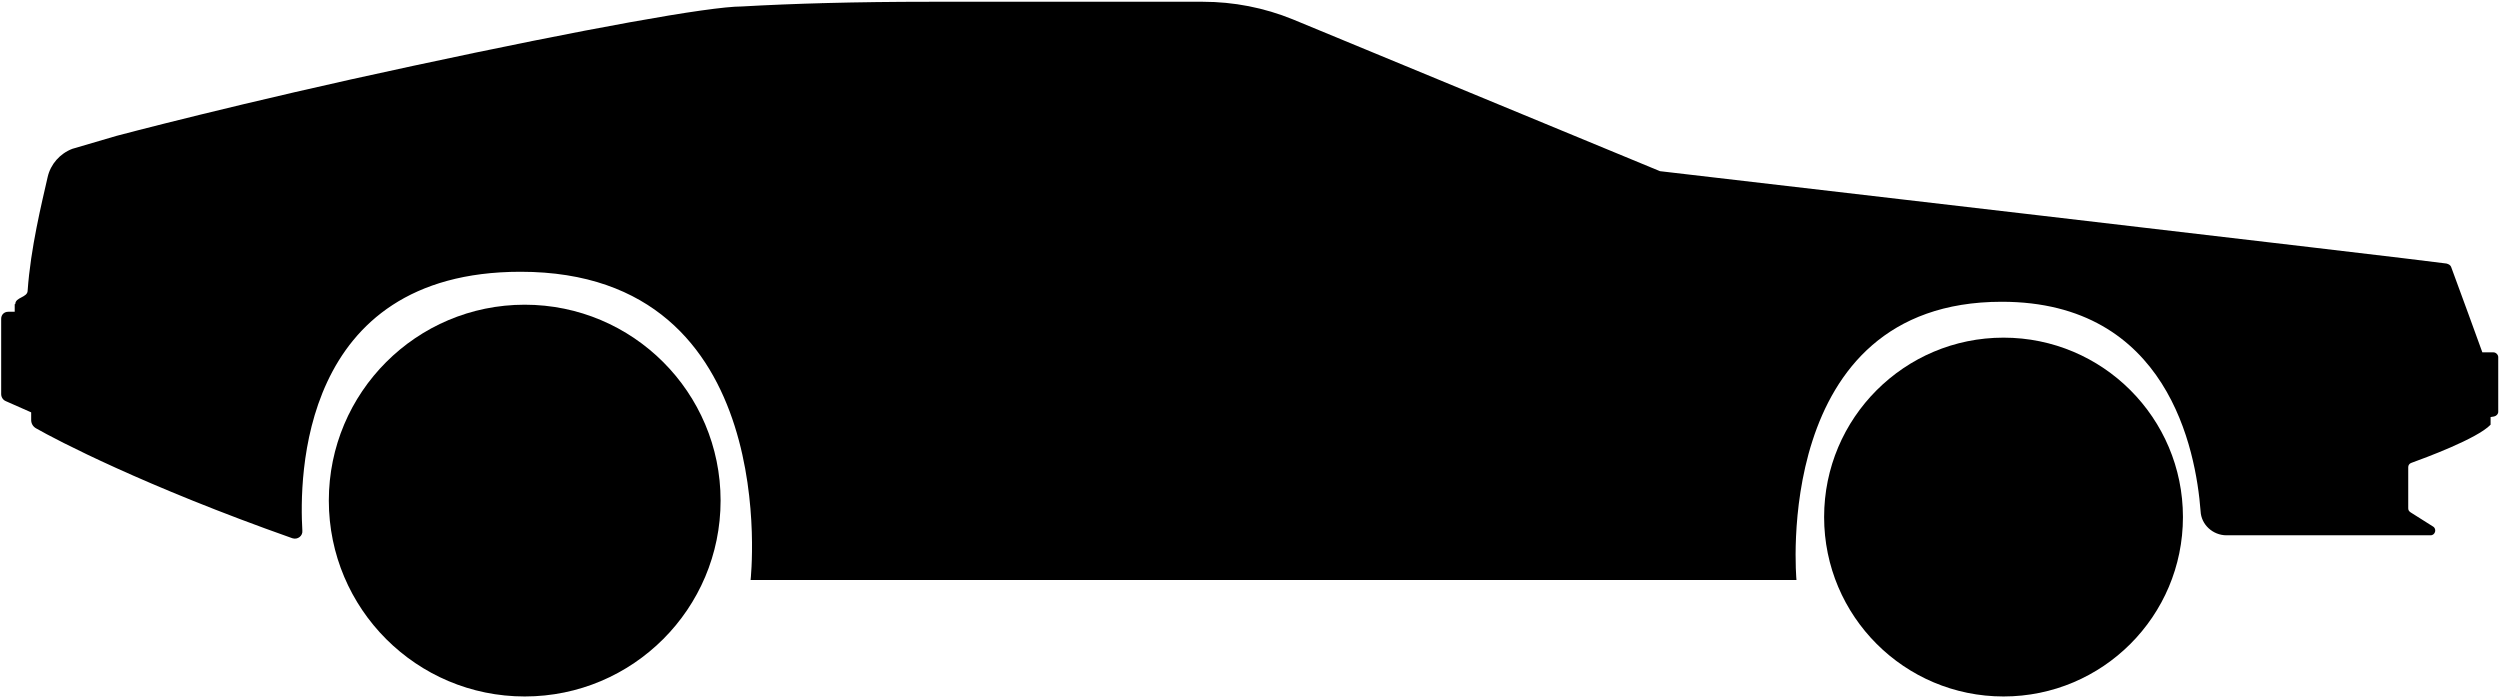
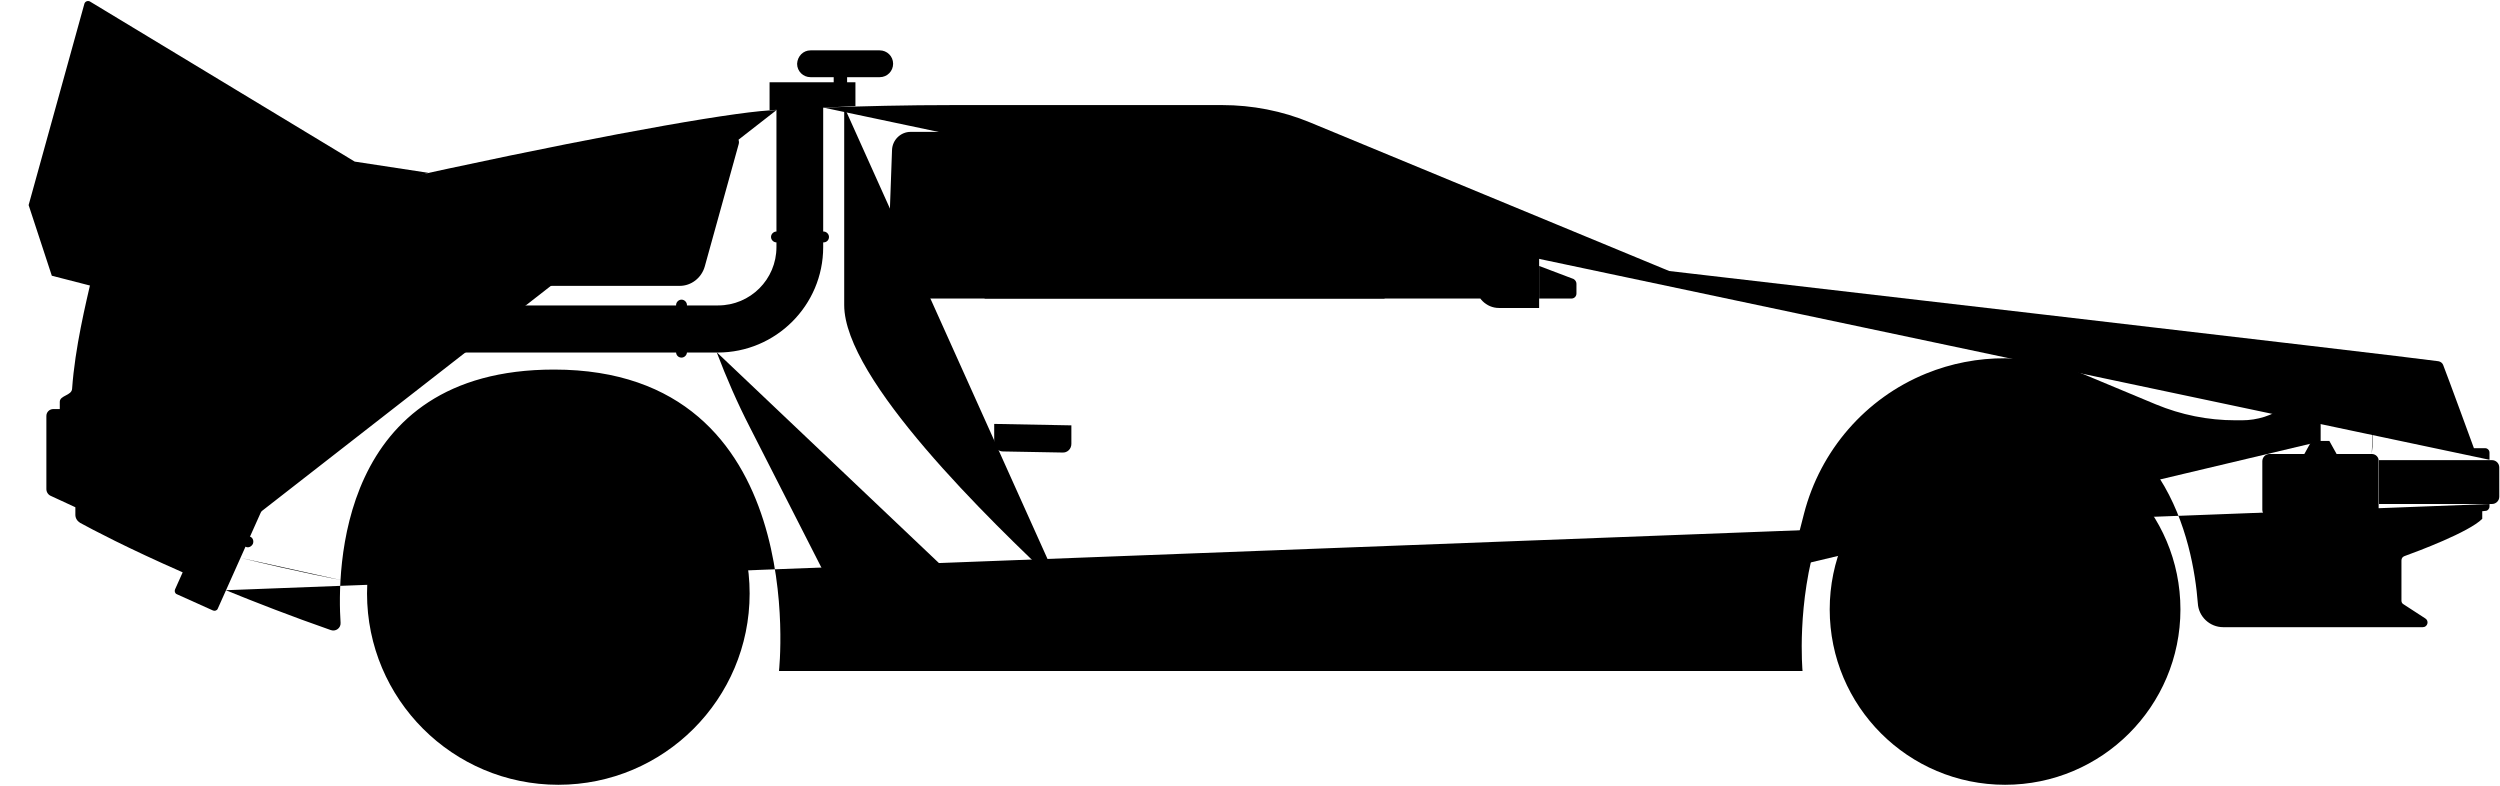
- <svg xmlns="http://www.w3.org/2000/svg" width="425" height="119" viewBox="0 0 425 119" class="about__delorean" aria-label="DeLorean side view">
+ <svg xmlns="http://www.w3.org/2000/svg" width="690" height="216.8" viewBox="0 0 690 216.8" class="about__trinket about__delorean" aria-label="DeLorean from Back to the Future, side view">
  <g class="about__trinket-stroke">
-     <path d="M2.6 51.7c0-1.2 2.1-1.1 2.1-2.3.5-7.2 2.4-14.9 3.4-19.3.5-2.2 2.1-4 4.2-4.8l7.5-2.2s21.4-5.7 50.4-11.9c29.3-6.3 50.4-10.1 55.9-10.1 8.8-.5 19.4-.8 31.9-.8h46.5c5.2 0 10.4 1 15.3 3l62.4 25.8S410.3 44 415.9 44.8c.4.1.7.3.8.6.8 2.1 5.3 14.5 5.3 14.5h1.9c.4 0 .8.4.8.8V70c0 .4-.3.7-.7.8l-.6.1v1.3c-2.3 2.4-11.3 5.7-13.5 6.5-.3.1-.5.4-.5.7v7c0 .3.1.5.4.7l3.8 2.4c.7.4.4 1.5-.4 1.5h-34.7c-2.3 0-4.3-1.8-4.4-4.1-.8-10.5-5.6-35.6-33.8-35.6-39.3 0-34.9 47.3-34.9 47.3H127.6s5.8-52.4-39.1-52.4c-37.7 0-37.6 35.3-37.1 44 .1.9-.8 1.6-1.7 1.3C24.5 82.6 9.6 74.8 6.1 72.8c-.5-.3-.8-.8-.8-1.4v-1.3L1 68.2C.5 68 .2 67.5.2 67V54.2c0-.7.5-1.2 1.2-1.2h1.1v-1.3z" />
-     <circle cx="340.6" cy="87.9" r="30.5" />
-     <circle cx="89.2" cy="85.1" r="33.3" />
-     <path d="M114.6 28.3c-.5 2-2.3 3.3-4.3 3.3h-78c-1.4 0-2.5-1.3-2.2-2.7l.7-3.3c.2-1 .9-1.8 1.9-2.1 4.4-1.4 18.2-5.5 45.6-10.8 26.4-5.1 37.5-6.6 41.2-7 .7-.1 1.3.6 1.1 1.3l-6 21.3zM122.3 31.4l7.4.1c.7 0 1.3-.5 1.4-1.2l2.2-23.9c.1-.8-.6-1.5-1.4-1.5H127c-.6 0-1.1.4-1.3 1-.7 2.3-2.5 9-4.8 24 0 .7.6 1.5 1.4 1.5zM19.8 23.1s-4.6 16.2-2.6 51.4M51.4 82.7S22.3 77.2 5.2 70M17 70.1S5.9 68.4.2 66.8M139.8.5s-2.6 14.5-2.6 30.8c0 12.9 26.9 41 39.1 52.5M127.3 83.8H306M262.4 83.8l19.8-54.7" />
-     <circle cx="89.2" cy="85.1" r="21.5" />
-     <circle cx="340.6" cy="87.9" r="20.6" />
-     <path d="M423.5 72.2l-50.1 9.6M405 43.4l-.6 16.2-1.5 16.5M423.5 70.8l-20.3 2.4" />
-     <circle cx="89.2" cy="85.1" r="8" />
-     <circle cx="340.6" cy="87.9" r="8.2" />
-     <path d="M340.6 79.6V67.3M338.9 79.8l-2.6-12.1M337.2 80.3l-5-11.2M335.7 81.2l-7.2-10M334.5 82.3l-9.2-8.2M333.5 83.7l-10.7-6.1M332.8 85.3L321 81.5M332.4 87l-12.3-1.3M332.4 88.7L320.1 90M332.8 90.4L321 94.2M333.5 92l-10.7 6.1M334.5 93.4l-9.2 8.2M335.7 94.5l-7.2 10M337.2 95.4l-5 11.2M338.9 95.9l-2.6 12.1M340.6 96.1v12.3M342.3 95.9l2.6 12.1M343.9 95.4l5.1 11.2M345.4 94.5l7.3 10M346.7 93.4l9.2 8.2M347.7 92l10.7 6.1M348.4 90.4l11.7 3.8M348.8 88.7L361 90M348.8 87l12.2-1.3M348.4 85.3l11.7-3.8M347.7 83.7l10.7-6.1M346.7 82.3l9.2-8.2M345.4 81.2l7.3-10M343.9 80.3l5.1-11.2M342.3 79.8l2.6-12.1" />
-     <path d="M89.2 77.1V63.6M87.6 77.3L84.7 64M86 77.8l-5.5-12.4M84.5 78.6l-7.9-10.9M83.3 79.7l-10.1-9M82.3 81.1l-11.7-6.8M81.6 82.6l-12.8-4.2M81.3 84.2l-13.5-1.4M81.3 85.9l-13.5 1.4M81.6 87.5l-12.8 4.2M82.3 89l-11.7 6.8M83.3 90.4l-10.1 9.1M84.5 91.5l-7.9 11M86 92.3l-5.5 12.4M87.6 92.9l-2.9 13.2M89.2 93v13.6M90.9 92.9l2.8 13.2M92.5 92.3l5.5 12.4M93.9 91.5l8 11M95.1 90.4l10.1 9.1M96.1 89l11.7 6.8M96.8 87.5l12.9 4.2M97.1 85.9l13.5 1.4M97.1 84.2l13.5-1.4M96.8 82.6l12.9-4.2M96.1 81.1l11.7-6.8M95.1 79.7l10.1-9M93.9 78.6l8-10.9M92.5 77.8L98 65.4M90.9 77.3L93.7 64" />
-     <path d="M41.3 53.6L64 54" />
-     <path d="M2.6 53l18.1.3M113.9 54.8l205 3.4M399.9 59.5l22.1.4" />
-     <path d="M362.1 58.9l16.3.3" />
-     <path d="M231.2 33.6l-25-12.4c-3-1.5-6.4-2.3-9.8-2.3h-17.3c-2.8 0-5.5 1.4-7.2 3.7l-6.9 9.5" />
-     <path d="M248.9 34.1L151 31.7c-2.6-.1-4.7-2.3-4.6-4.9l.8-18.8c.1-1.7 1.5-3.1 3.2-3.1h51.9c6 0 12 1.4 17.4 4l1.9.9L254 25.5M259.7 28.2l6 2.9c.3.1.5.5.5.8v1.7c0 .5-.4.9-.9.9l-5.6-.1" />
-     <path d="M252.7 36.1h7V25.5h-7c-2.2 0-4 1.8-4 4V32c-.1 2.3 1.7 4.1 4 4.1z" />
-     <path d="M165.1 55.6l13.4.2V59c0 .9-.7 1.5-1.6 1.5l-10.3-.2c-.8 0-1.5-.7-1.5-1.5v-3.2z" />
+     <path d="M687.1 139.1v.7c0 .6-.5 1.2-1.1 1.2l-.9.1v2.1c-3.7 3.7-17.9 9-21.5 10.3-.5.2-.8.6-.8 1.2v11.1c0 .4.2.8.6 1l6 3.9c1.1.7.6 2.4-.7 2.4h-55.1c-3.7 0-6.8-2.9-7-6.6-1.3-16.7-9-56.5-53.7-56.5-62.3 0-55.4 75.2-55.4 75.2H215s9.2-83.2-62.1-83.2C93 102 93.1 158 94 171.9c.1 1.4-1.3 2.5-2.7 2-10.9-3.8-20.6-7.6-29-11M227.3 29.7c10.7-.4 22.7-.7 36.1-.7h73.9c8.3 0 16.6 1.6 24.3 4.8l99.1 41S664.2 98.4 673 99.7c.6.1 1.1.5 1.3 1 1.3 3.3 8.5 23 8.5 23h3.1c.7 0 1.2.6 1.2 1.2v2M50.5 158c-15.5-6.8-25.1-11.9-28.4-13.7-.8-.5-1.3-1.3-1.3-2.2V140l-6.7-3.1c-.8-.3-1.3-1.1-1.3-1.9v-20.2c0-1.1.9-1.9 1.9-1.9h1.8v-2c0-1.8 3.3-1.7 3.4-3.6.8-11.4 3.8-23.6 5.4-30.6.8-3.5 3.3-6.4 6.6-7.7l12-3.6s33.9-9.1 80-18.9c46.5-10 81.6-16.1 90.4-16.1" />
+     <path d="M80.6 61.1c12-3.2 30.3-7.5 56.1-12.4 41.9-8 59.5-10.4 65.4-11.1 1.2-.1 2.1.9 1.8 2.1l-9.4 33.9c-.9 3.1-3.7 5.3-6.9 5.3H63.7c-2.3 0-4-2.1-3.5-4.3l1.1-5.3c.3-1.6 1.5-2.9 3.1-3.4 2.6-.8 7.2-2.2 14.2-4.1M43.9 65.4s-7.3 25.8-4.1 81.6M53.7 150.7c-11.5-3.1-23.4-6.8-33-10.8M94.1 160.1S82 157.8 66.5 154M233 29.5v54.7c0 20.5 40 59.3 59.5 77.6M214.6 161.8h283.8M429.2 161.8l31.5-86.9" />
+     <circle cx="553.4" cy="168.2" r="48.4" />
+     <circle cx="154.1" cy="163.8" r="52.8" />
+     <circle cx="154.1" cy="163.8" r="34.2" />
+     <circle cx="553.4" cy="168.2" r="32.7" />
+     <path d="M685.1 143.3l-79.6 15.3M653 142.7l-.6 6.9M655.7 97.6l-.9 25.7-.2 2M685.1 141.2l-32.3 3.8" />
+     <circle cx="154.1" cy="163.8" r="12.6" />
+     <circle cx="553.4" cy="168.2" r="13.1" />
+     <path d="M553.4 155.1v-19.6M550.6 155.4l-4-19.2M548 156.2l-7.9-17.8M545.7 157.6l-11.5-15.8M543.6 159.4l-14.5-13.1M542 161.6l-16.9-9.7M540.9 164.1l-18.6-6M540.4 166.8l-19.5-2M540.4 169.6l-19.5 2M540.9 172.2l-18.6 6.1M542 174.7l-16.9 9.8M543.6 176.9L529.1 190M545.7 178.8l-11.5 15.8M548 180.1l-7.9 17.9M550.6 181l-4 19.1M553.4 181.3v19.5M556.1 181l4.1 19.1M558.7 180.1l7.9 17.9M561 178.8l11.6 15.8M563.1 176.9l14.5 13.1M564.7 174.7l16.9 9.8M565.8 172.2l18.6 6.1M566.4 169.6l19.4 2M566.4 166.8l19.4-2M565.8 164.1l18.6-6M564.7 161.6l16.9-9.7M563.1 159.4l14.5-13.1M561 157.6l11.6-15.8M558.7 156.2l7.9-17.8M556.1 155.4l4.1-19.2M154.1 151.1v-21.5M151.5 151.4l-4.5-21.1M148.9 152.2l-8.7-19.7M146.7 153.5L134 136.1M144.7 155.3l-16-14.4M143.1 157.4l-18.6-10.7M142.1 159.8l-20.5-6.6M141.5 162.4l-21.4-2.2M141.5 165.1l-21.4 2.2M142.1 167.7l-20.5 6.6M143.1 170.1l-18.6 10.7M144.7 172.2l-16 14.4M146.7 174L134 191.4M148.9 175.3l-8.7 19.7M151.5 176.1l-4.5 21.1M154.1 176.4v21.5M156.7 176.1l4.5 21.1M159.2 175.3L168 195M161.5 174l12.7 17.4M163.5 172.2l16 14.4M165 170.1l18.7 10.7M166.1 167.7l20.5 6.6M166.7 165.1l21.4 2.2M166.7 162.4l21.4-2.2M166.1 159.8l20.5-6.6M165 157.4l18.7-10.7M163.5 155.3l16-14.4M161.5 153.5l12.7-17.4M159.2 152.2l8.8-19.7M156.7 151.4l4.5-21.1M70.3 113.7l-53.8-.9M114 114.4l-29.3-.5M193.3 115.7l325.6 5.4M637.3 123l-49.8-.8M682.7 123.7l-39.1-.6" />
+     <path d="M382.3 82.4l-42.4-21.1c-4.8-2.4-10.1-3.7-15.5-3.7h-27.5c-4.5 0-8.8 2.2-11.4 5.8l-13.8 19" />
+     <path d="M408.6 82.4H252.5c-4.2 0-7.6-3.5-7.5-7.7l1.2-33.3c.1-2.8 2.4-5 5.1-5h82.5c9.6 0 19.1 2.2 27.7 6.4l3 1.5 51.5 25M424.8 82.4h8.9c.8 0 1.4-.6 1.4-1.4v-2.7c0-.5-.3-1-.8-1.3l-9.5-3.6" />
+     <path d="M413.7 85h11.1V69.2h-11.1c-3.5 0-6.4 2.9-6.4 6.4v3c0 3.5 2.9 6.4 6.4 6.4z" />
+     <path d="M274.5 117l21.2.4v5.1c0 1.4-1.1 2.5-2.5 2.4l-16.4-.3c-1.3 0-2.4-1.1-2.4-2.4V117z" />
+     <path d="M24.8 78.8l-10.5-2.7-6.4-19.5L23.3 1c.2-.6.9-.9 1.5-.6l73.1 44.2 20.3 3.1M214.3 25.8v42.4c0 8.9-7.2 16.1-16.1 16.1h-84c-18.7 0-35.7 11-43.4 28.1l-22.5 50.3c-.2.5 0 1.1.5 1.3l10 4.5c.5.2 1.1 0 1.3-.5l22.5-50.3c5.6-12.4 17.9-20.4 31.5-20.4h84c16 0 29.1-13 29.1-29.1V25.8c0-.6-.4-1-1-1h-11c-.4 0-.9.4-.9 1z" />
+     <path class="about__trinket-stroke--thick" d="M197.8 97.2c2.7 7.1 5.7 14 9.2 20.8l26 51c2.5 4.9 7.6 8 13.2 8h35.7M191.4 77.6l2 6.6M408.1 177h64c10 0 18.7-6.8 21-16.5l4.8-18.7c4.5-17.5 17-31.9 33.7-38.7 14-5.7 29.6-5.6 43.5.2l19.9 8.3c7 2.9 14.4 4.4 22 4.4h1.8c4.2 0 8.4-1.3 11.8-3.8 1.1-.8 2.3-1.2 3.7-1.2 3.4 0 6.2 2.8 6.2 6.2v4.6" />
+     <path d="M405.7 179.4H284.2c-1.3 0-2.4-1.1-2.4-2.4 0-1.3 1.1-2.4 2.4-2.4h121.5c1.3 0 2.4 1.1 2.4 2.4 0 1.3-1.1 2.4-2.4 2.4zM236.1 29.3v-6.6h-2.3v-1.5h-3.7v1.5h-17.7v7.7" />
+     <path d="M223.7 13.9h19.1c2 0 3.7 1.6 3.7 3.7 0 2-1.6 3.7-3.7 3.7h-19.1c-2 0-3.7-1.6-3.7-3.7.1-2.1 1.7-3.7 3.7-3.7z" />
+     <path stroke-linecap="round" d="M7.9 56.6l-7.7 1M13.4 36.6l-7.6 1M19 16.6l-7.6 1" />
+     <path d="M656.6 139.1h31.2c1.1 0 2-.9 2-2V129c0-1.1-.9-2-2-2h-31.2v12.1z" />
+     <path d="M286.2 174.6v4.8M403.7 179.4v-4.8M96 78.6H78.5V62.1c0-.6.4-1 1-1H95c.6 0 1 .4 1 1v16.5zM113.6 78.6H96V62.1c0-.6.4-1 1-1h15.5c.6 0 1 .4 1 1v16.5z" />
+     <path d="M188.9 68.3h-70.5c-1.4 0-2.5-1.1-2.5-2.5v-.1c0-1.4 1.1-2.5 2.5-2.5h70.5c1.4 0 2.5 1.1 2.5 2.5v.1c0 1.4-1.1 2.5-2.5 2.5zM188.9 75.6h-70.5c-1.4 0-2.5-1.1-2.5-2.5V73c0-1.4 1.1-2.5 2.5-2.5h70.5c1.4 0 2.5 1.1 2.5 2.5v.1c0 1.4-1.1 2.5-2.5 2.5z" />
+     <path d="M186.7 75.6v3.2M186.7 68.3v2.2M202.4 44.8h-15.7v18.3" />
+     <path d="M177 63.1h5.2v-7.6c0-1.4-1.2-2.6-2.6-2.6-1.4 0-2.6 1.2-2.6 2.6v7.6zM169.3 63.1h5.2v-7.6c0-1.4-1.2-2.6-2.6-2.6-1.4 0-2.6 1.2-2.6 2.6v7.6zM161.7 63.1h5.2v-7.6c0-1.4-1.2-2.6-2.6-2.6-1.4 0-2.6 1.2-2.6 2.6v7.6zM154.1 63.1h5.2v-7.6c0-1.4-1.2-2.6-2.6-2.6-1.4 0-2.6 1.2-2.6 2.6v7.6z" />
+     <path d="M654.6 125.3h-9.7l-2-3.6H638l-2 3.6h-9.6c-1.1 0-2 .9-2 2v13.4c0 1.1.9 2 2 2h28.1c1.1 0 2-.9 2-2v-13.4c.1-1.1-.8-2-1.9-2z" />
  </g>
  <g class="about__trinket-fill">
-     <path d="M21.4 52.3l19.2.3c.4 0 .7.3.7.7V55c0 .4-.3.7-.7.7l-19.2-.3c-.4 0-.7-.3-.7-.7V53c0-.4.3-.7.7-.7z" />
-     <path d="M379.1 58.1l20.1.3c.4 0 .7.3.7.7l-.1 1.3c0 .4-.3.6-.7.6l-20-.3c-.4 0-.7-.3-.7-.7v-1.3c0-.3.3-.6.7-.6z" />
-     <circle cx="340.6" cy="87.9" r="3" />
-     <circle cx="89.2" cy="85.1" r="3.1" />
+     <circle class="st2" cx="553.4" cy="168.2" r="4.8" />
+     <circle class="st2" cx="154.1" cy="163.8" r="4.9" />
+     <path class="st2" d="M227.3 66.9h-13c-.8 0-1.5-.7-1.5-1.5s.7-1.5 1.5-1.5h13c.8 0 1.5.7 1.5 1.5s-.6 1.5-1.5 1.5zM186.6 97.2v-13c0-.8.7-1.5 1.5-1.5s1.5.7 1.5 1.5v13c0 .8-.7 1.5-1.5 1.5-.9 0-1.5-.7-1.5-1.5zM110.6 97.2v-13c0-.8.7-1.5 1.5-1.5s1.5.7 1.5 1.5v13c0 .8-.7 1.5-1.5 1.5-.9 0-1.5-.7-1.5-1.5zM85 112.6l-11.9-5.3c-.8-.3-1.1-1.2-.8-2 .3-.8 1.2-1.1 2-.8l11.9 5.3c.8.3 1.1 1.2.8 2-.4.8-1.3 1.1-2 .8zM67.8 150.9l-11.9-5.3c-.8-.3-1.1-1.2-.8-2 .3-.8 1.2-1.1 2-.8l11.9 5.3c.8.3 1.1 1.2.8 2-.4.8-1.3 1.2-2 .8z" />
  </g>
</svg>
